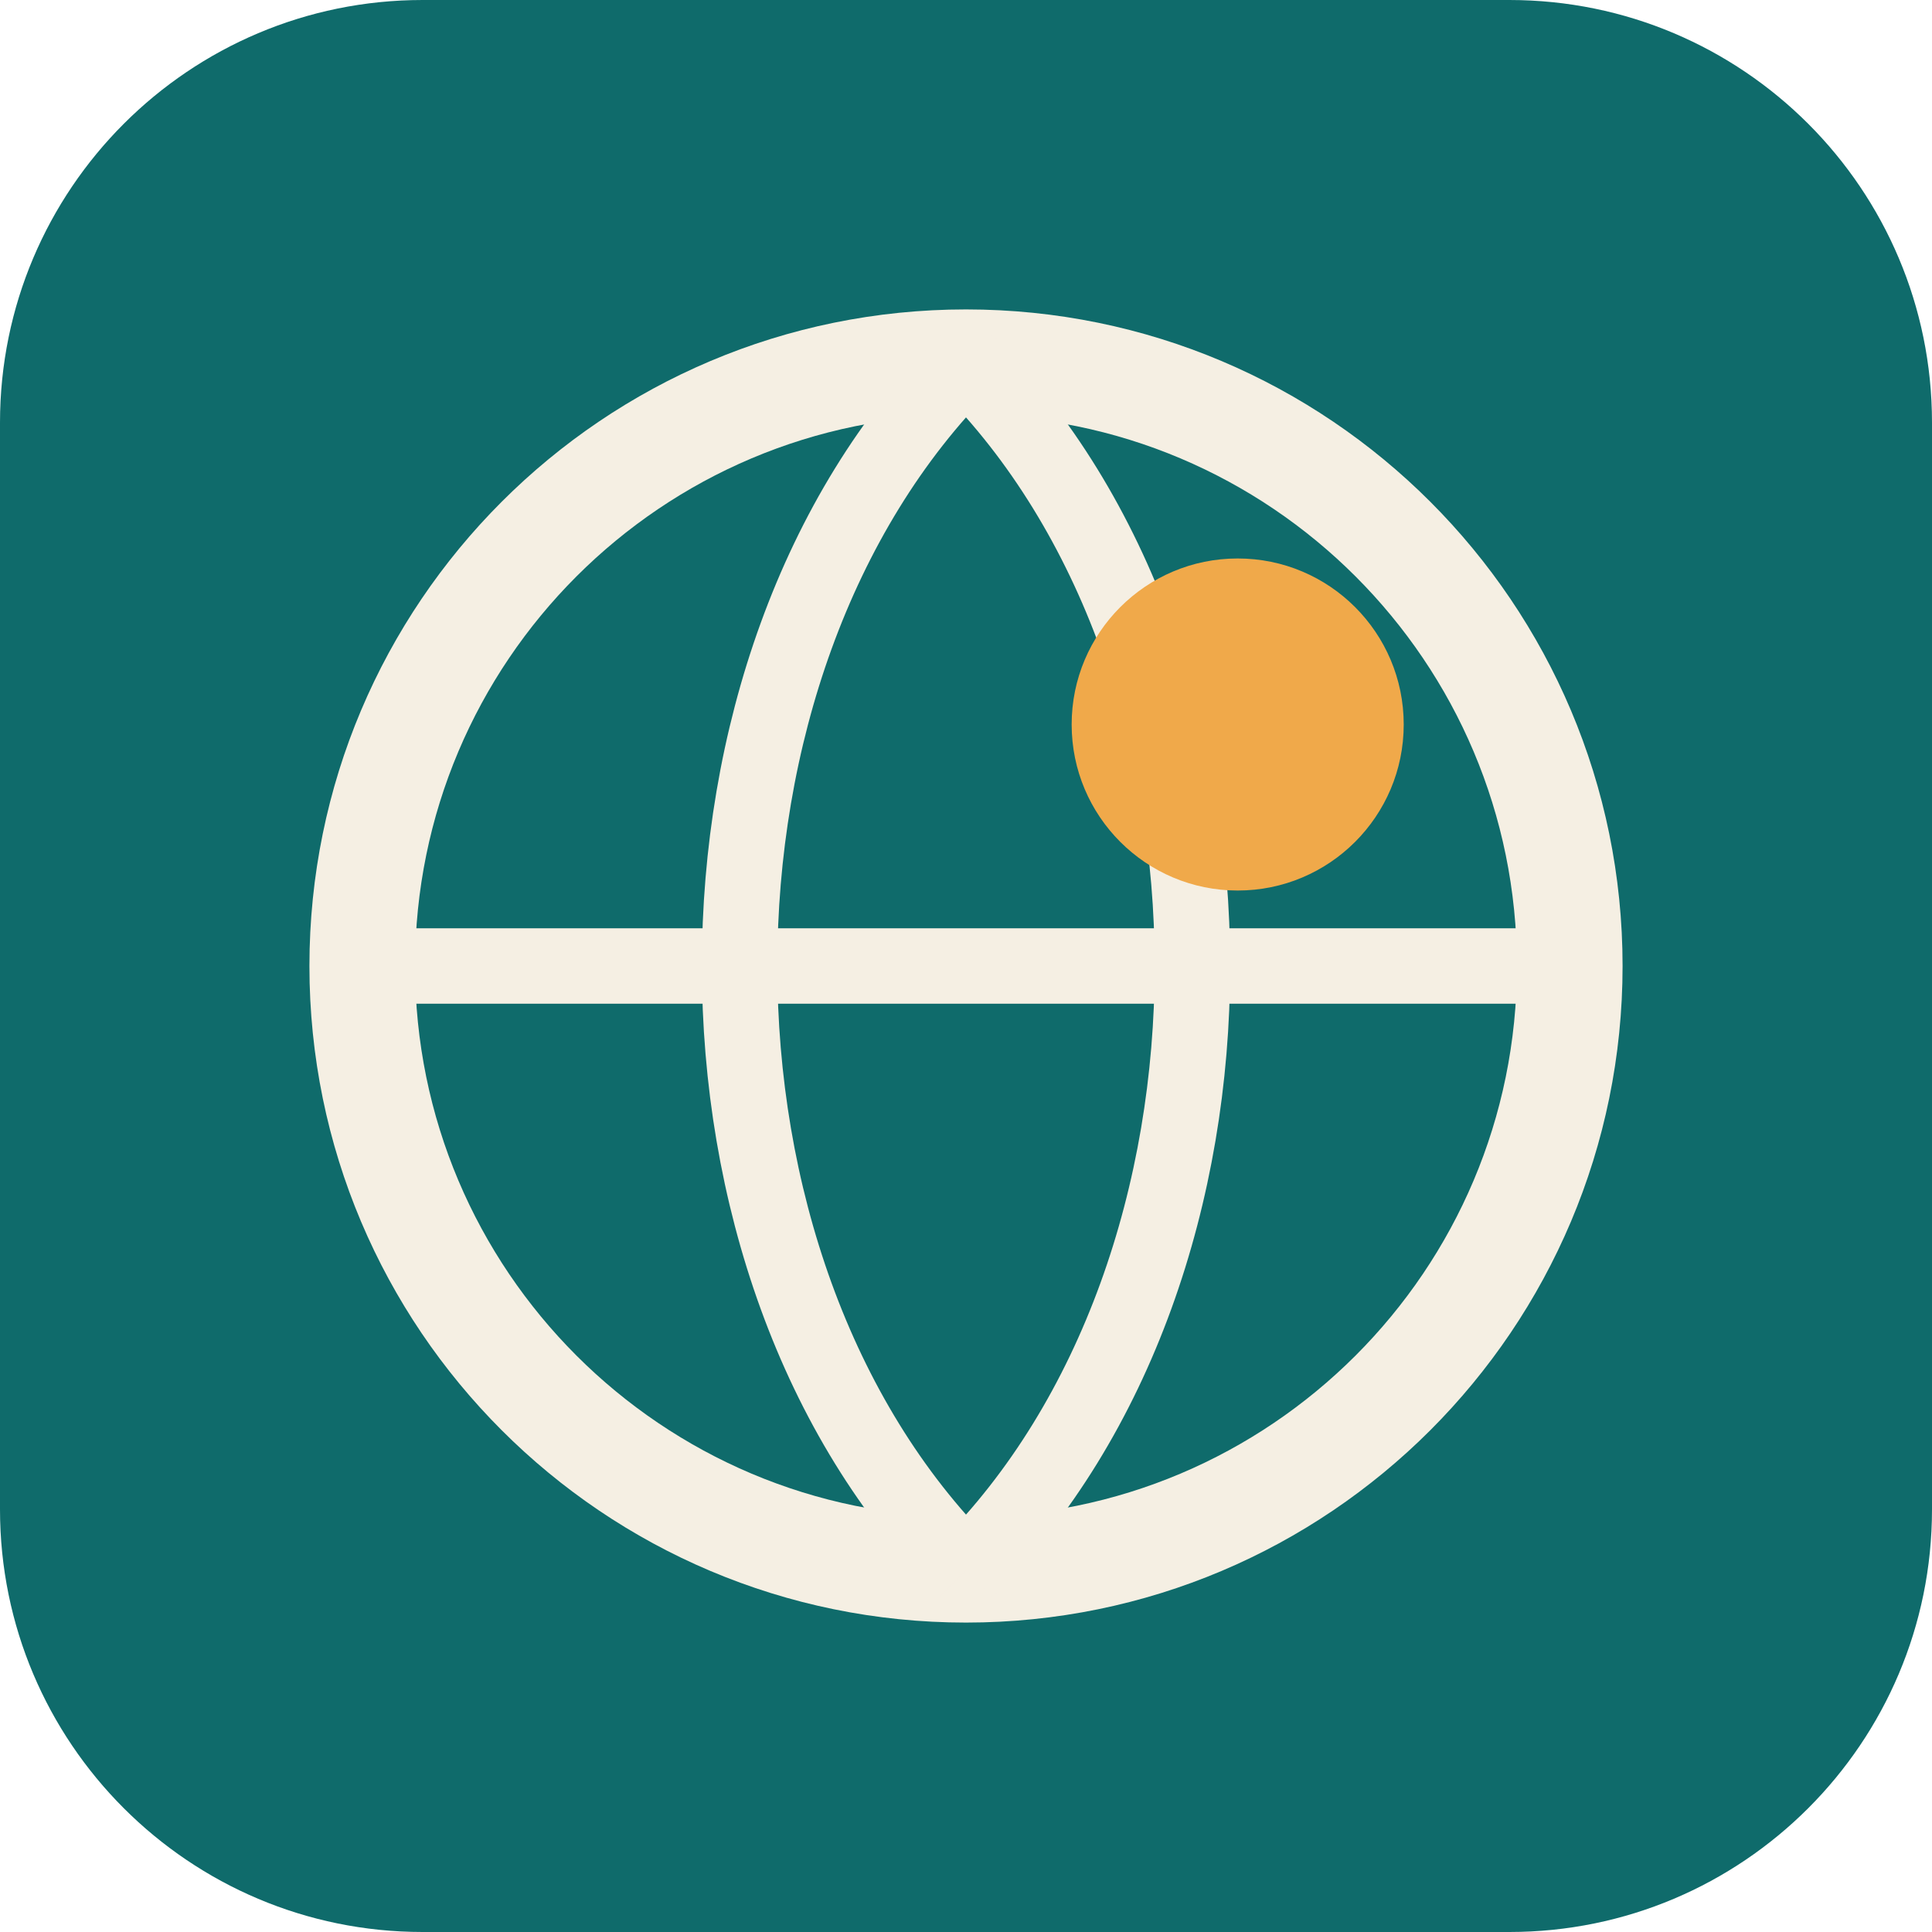
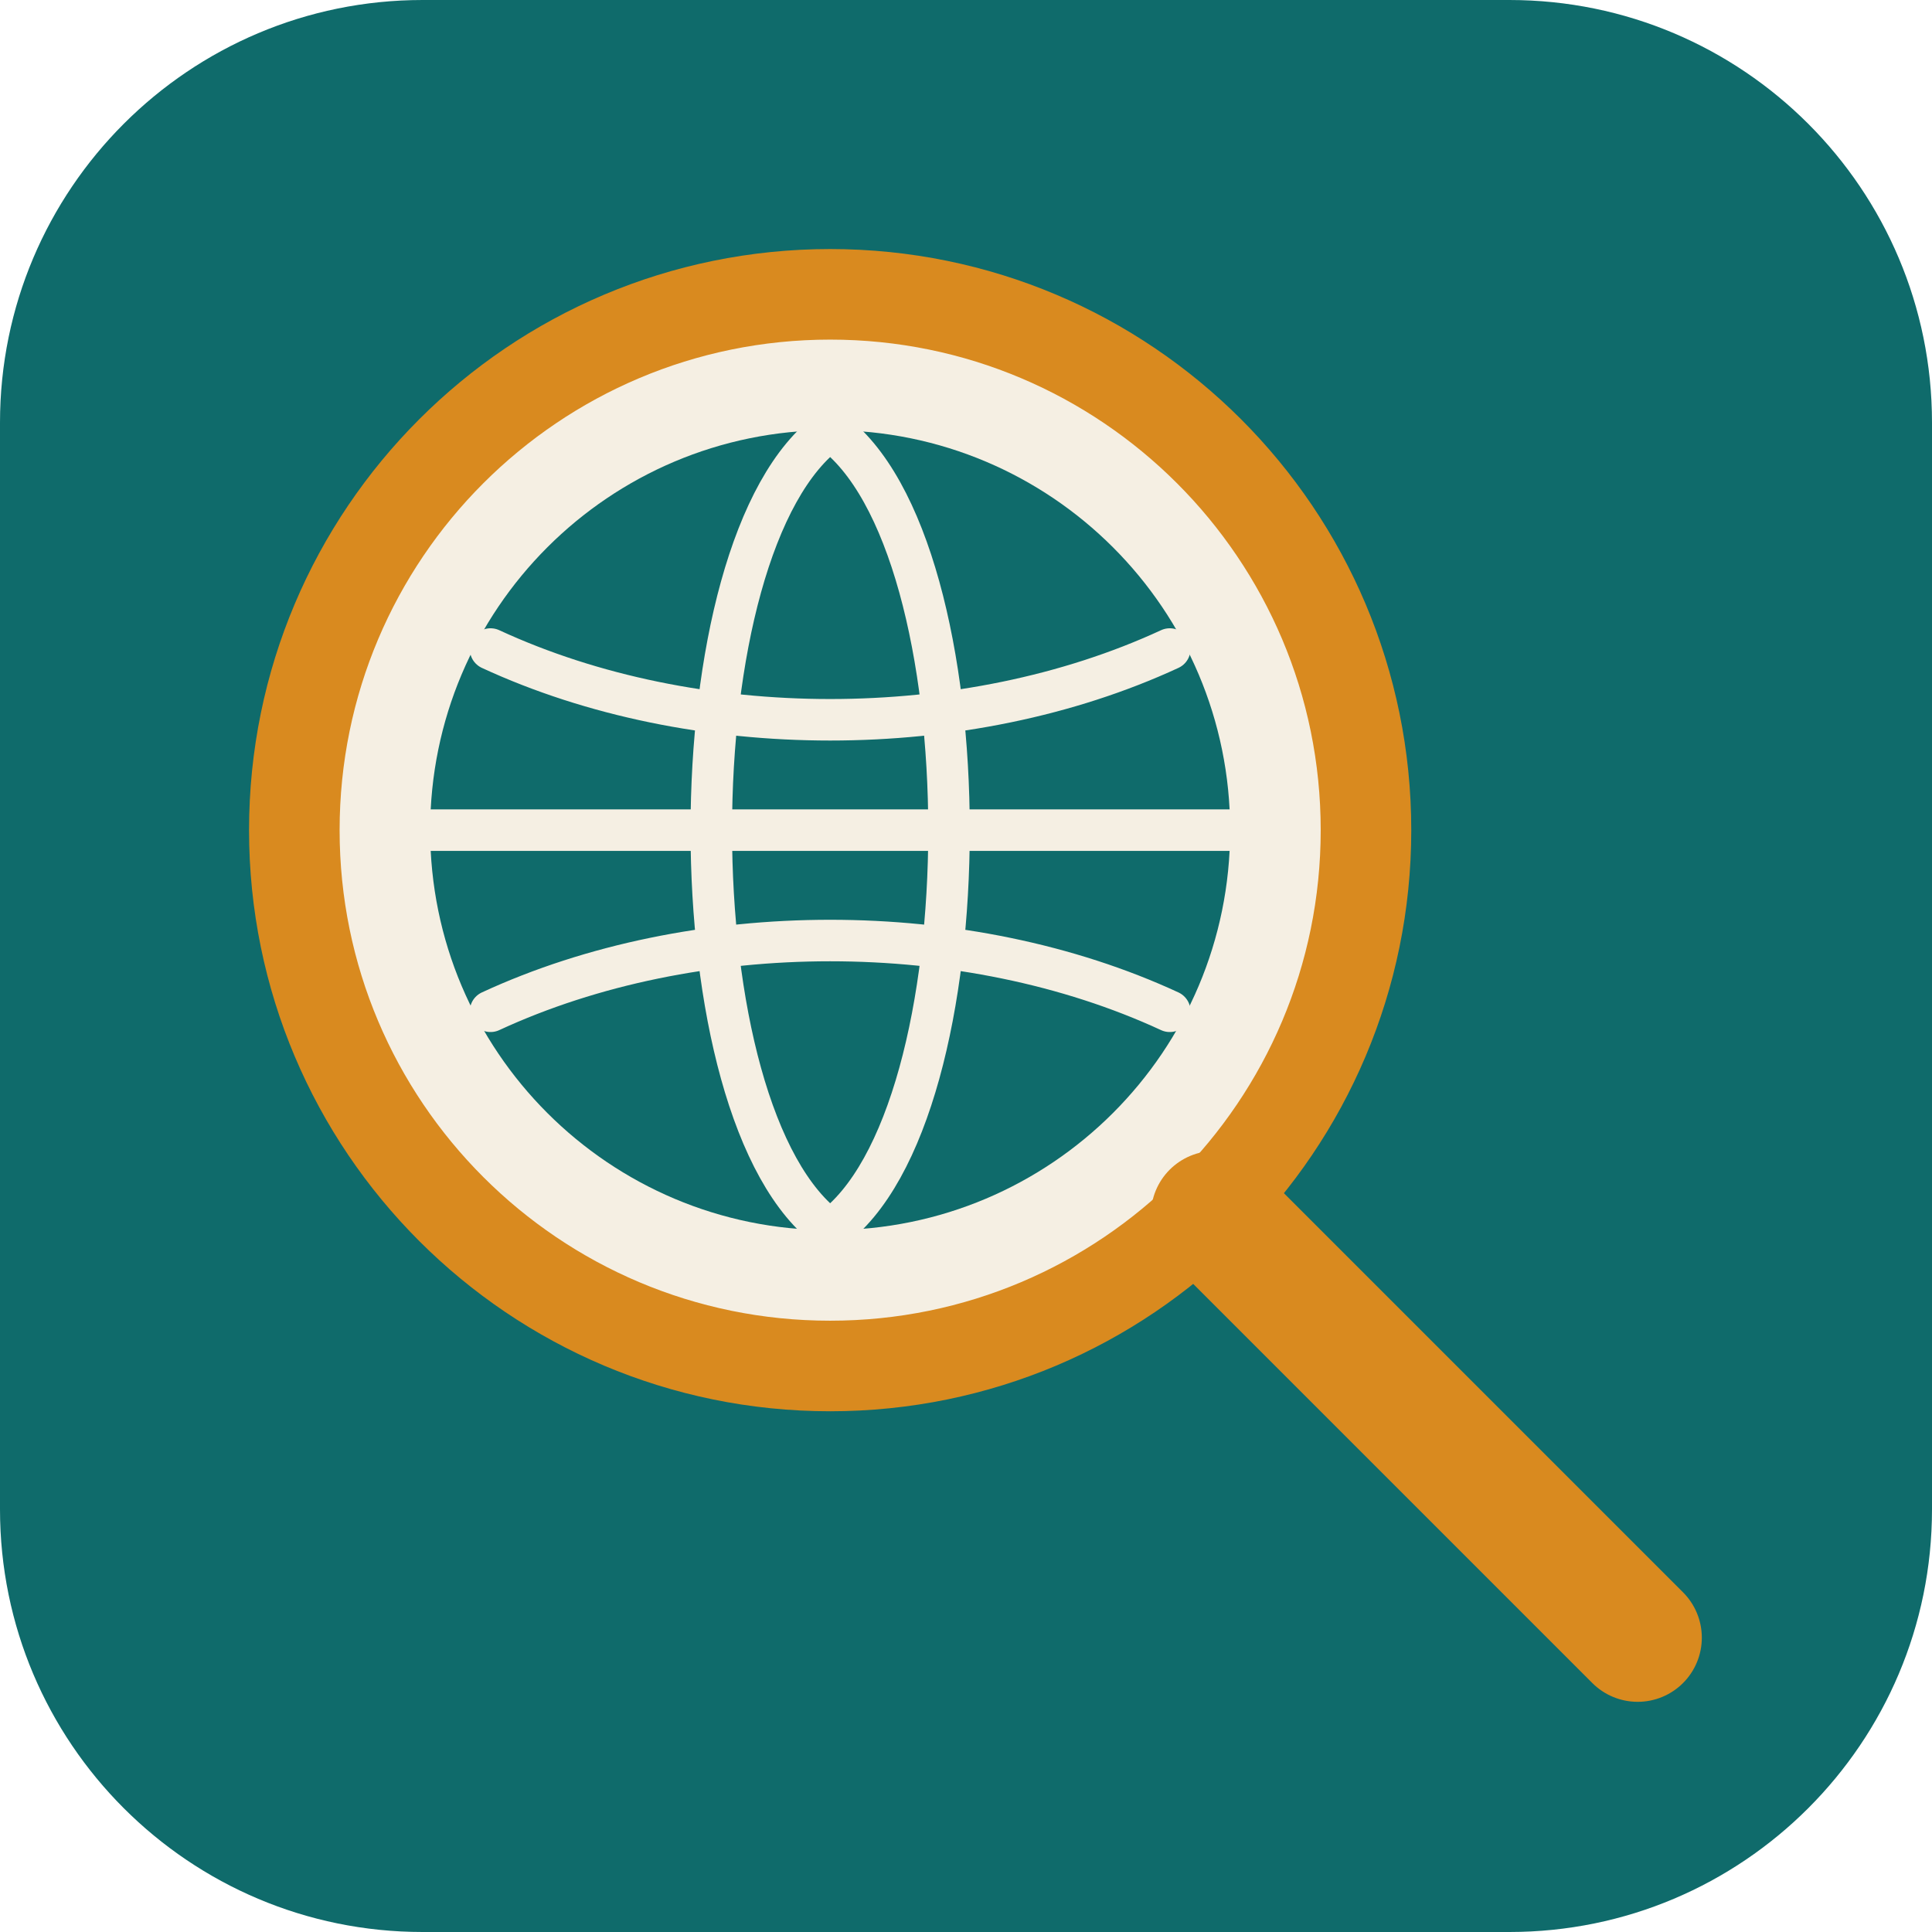
- <svg xmlns="http://www.w3.org/2000/svg" viewBox="0 0 64 64">
-   <rect width="64" height="64" rx="14" fill="#0f6b6b" />
-   <circle cx="32" cy="32" r="20" fill="none" stroke="#f5efe3" stroke-width="3.5" />
-   <path d="M12 32h40M32 12c-10 10-10 30 0 40M32 12c10 10 10 30 0 40" fill="none" stroke="#f5efe3" stroke-width="2.5" />
-   <circle cx="41" cy="24" r="5.5" fill="#f0a94a" />
+ <svg xmlns="http://www.w3.org/2000/svg" viewBox="0 0 512 512">
+   <rect width="512" height="512" rx="112" fill="#0f6b6b" />
+   <circle cx="220" cy="220" r="142" fill="#f5efe3" stroke="#d98a1f" stroke-width="24" />
+   <circle cx="220" cy="220" r="106" fill="#0f6b6b" />
+   <path d="M220 114c-42 30-42 182 0 212M220 114c42 30 42 182 0 212M114 220h212M130 172c54 25 126 25 180 0M130 268c54-25 126-25 180 0" fill="none" stroke="#f5efe3" stroke-width="11" stroke-linecap="round" />
+   <path d="M322 322l112 112" stroke="#d98a1f" stroke-width="34" stroke-linecap="round" />
</svg>
